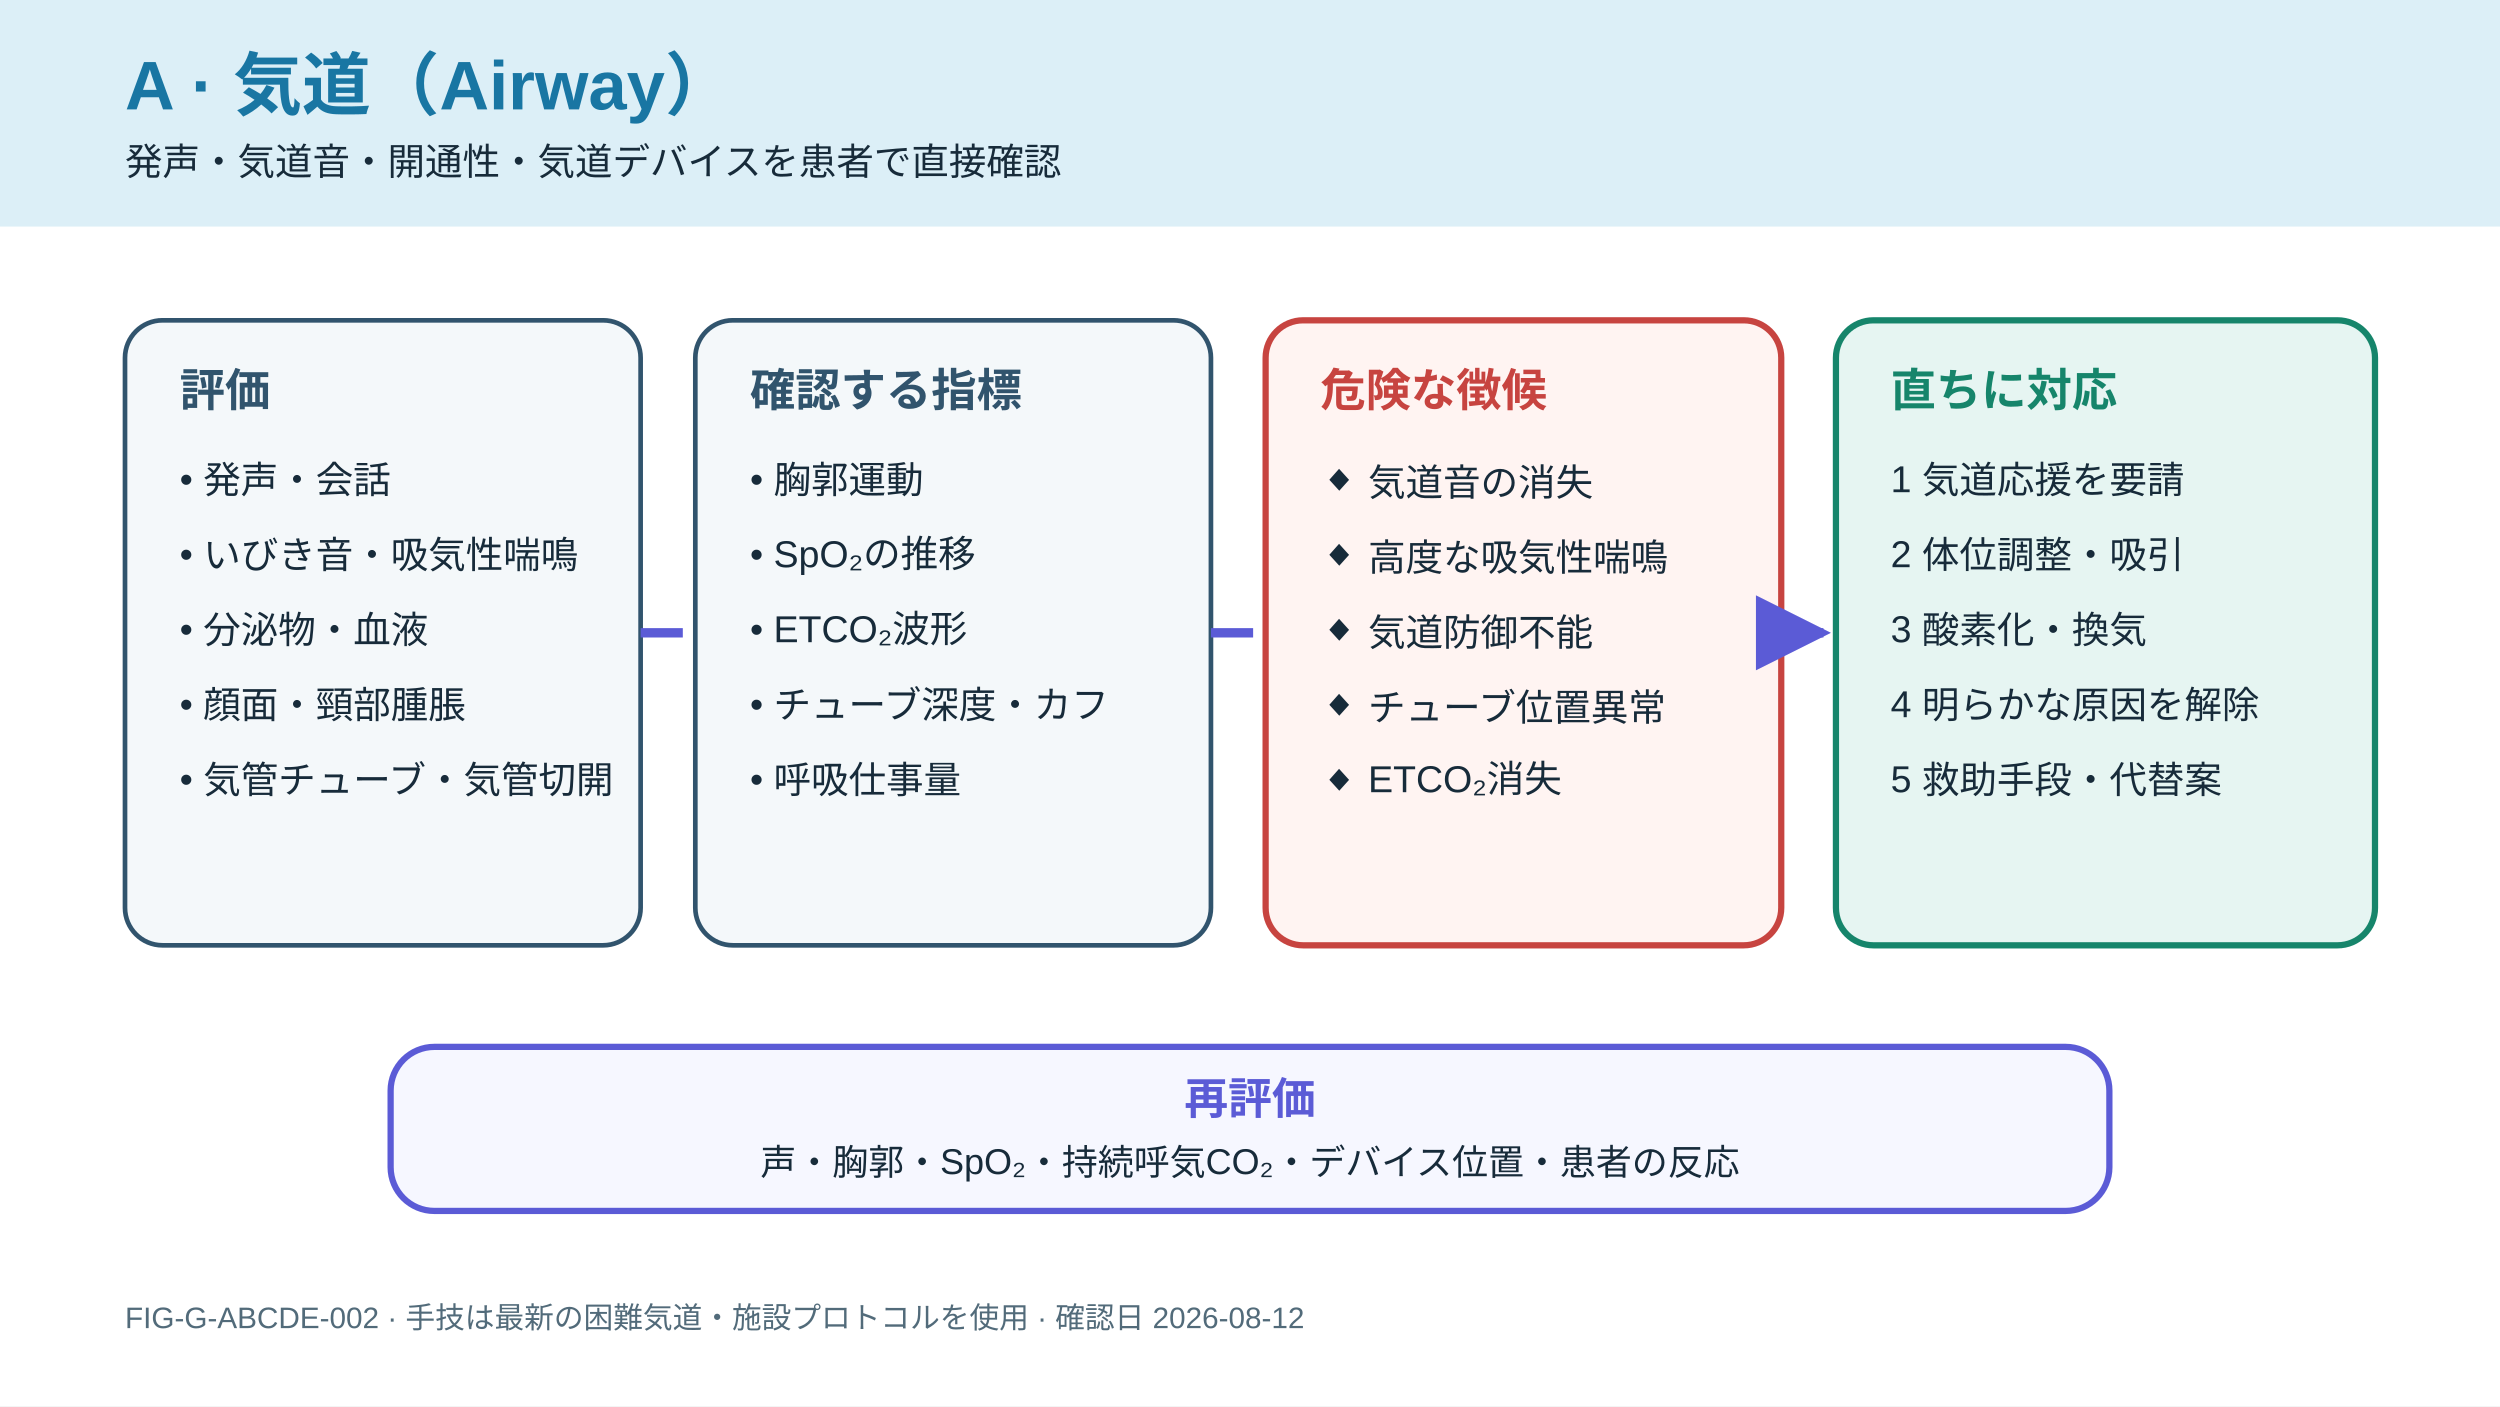
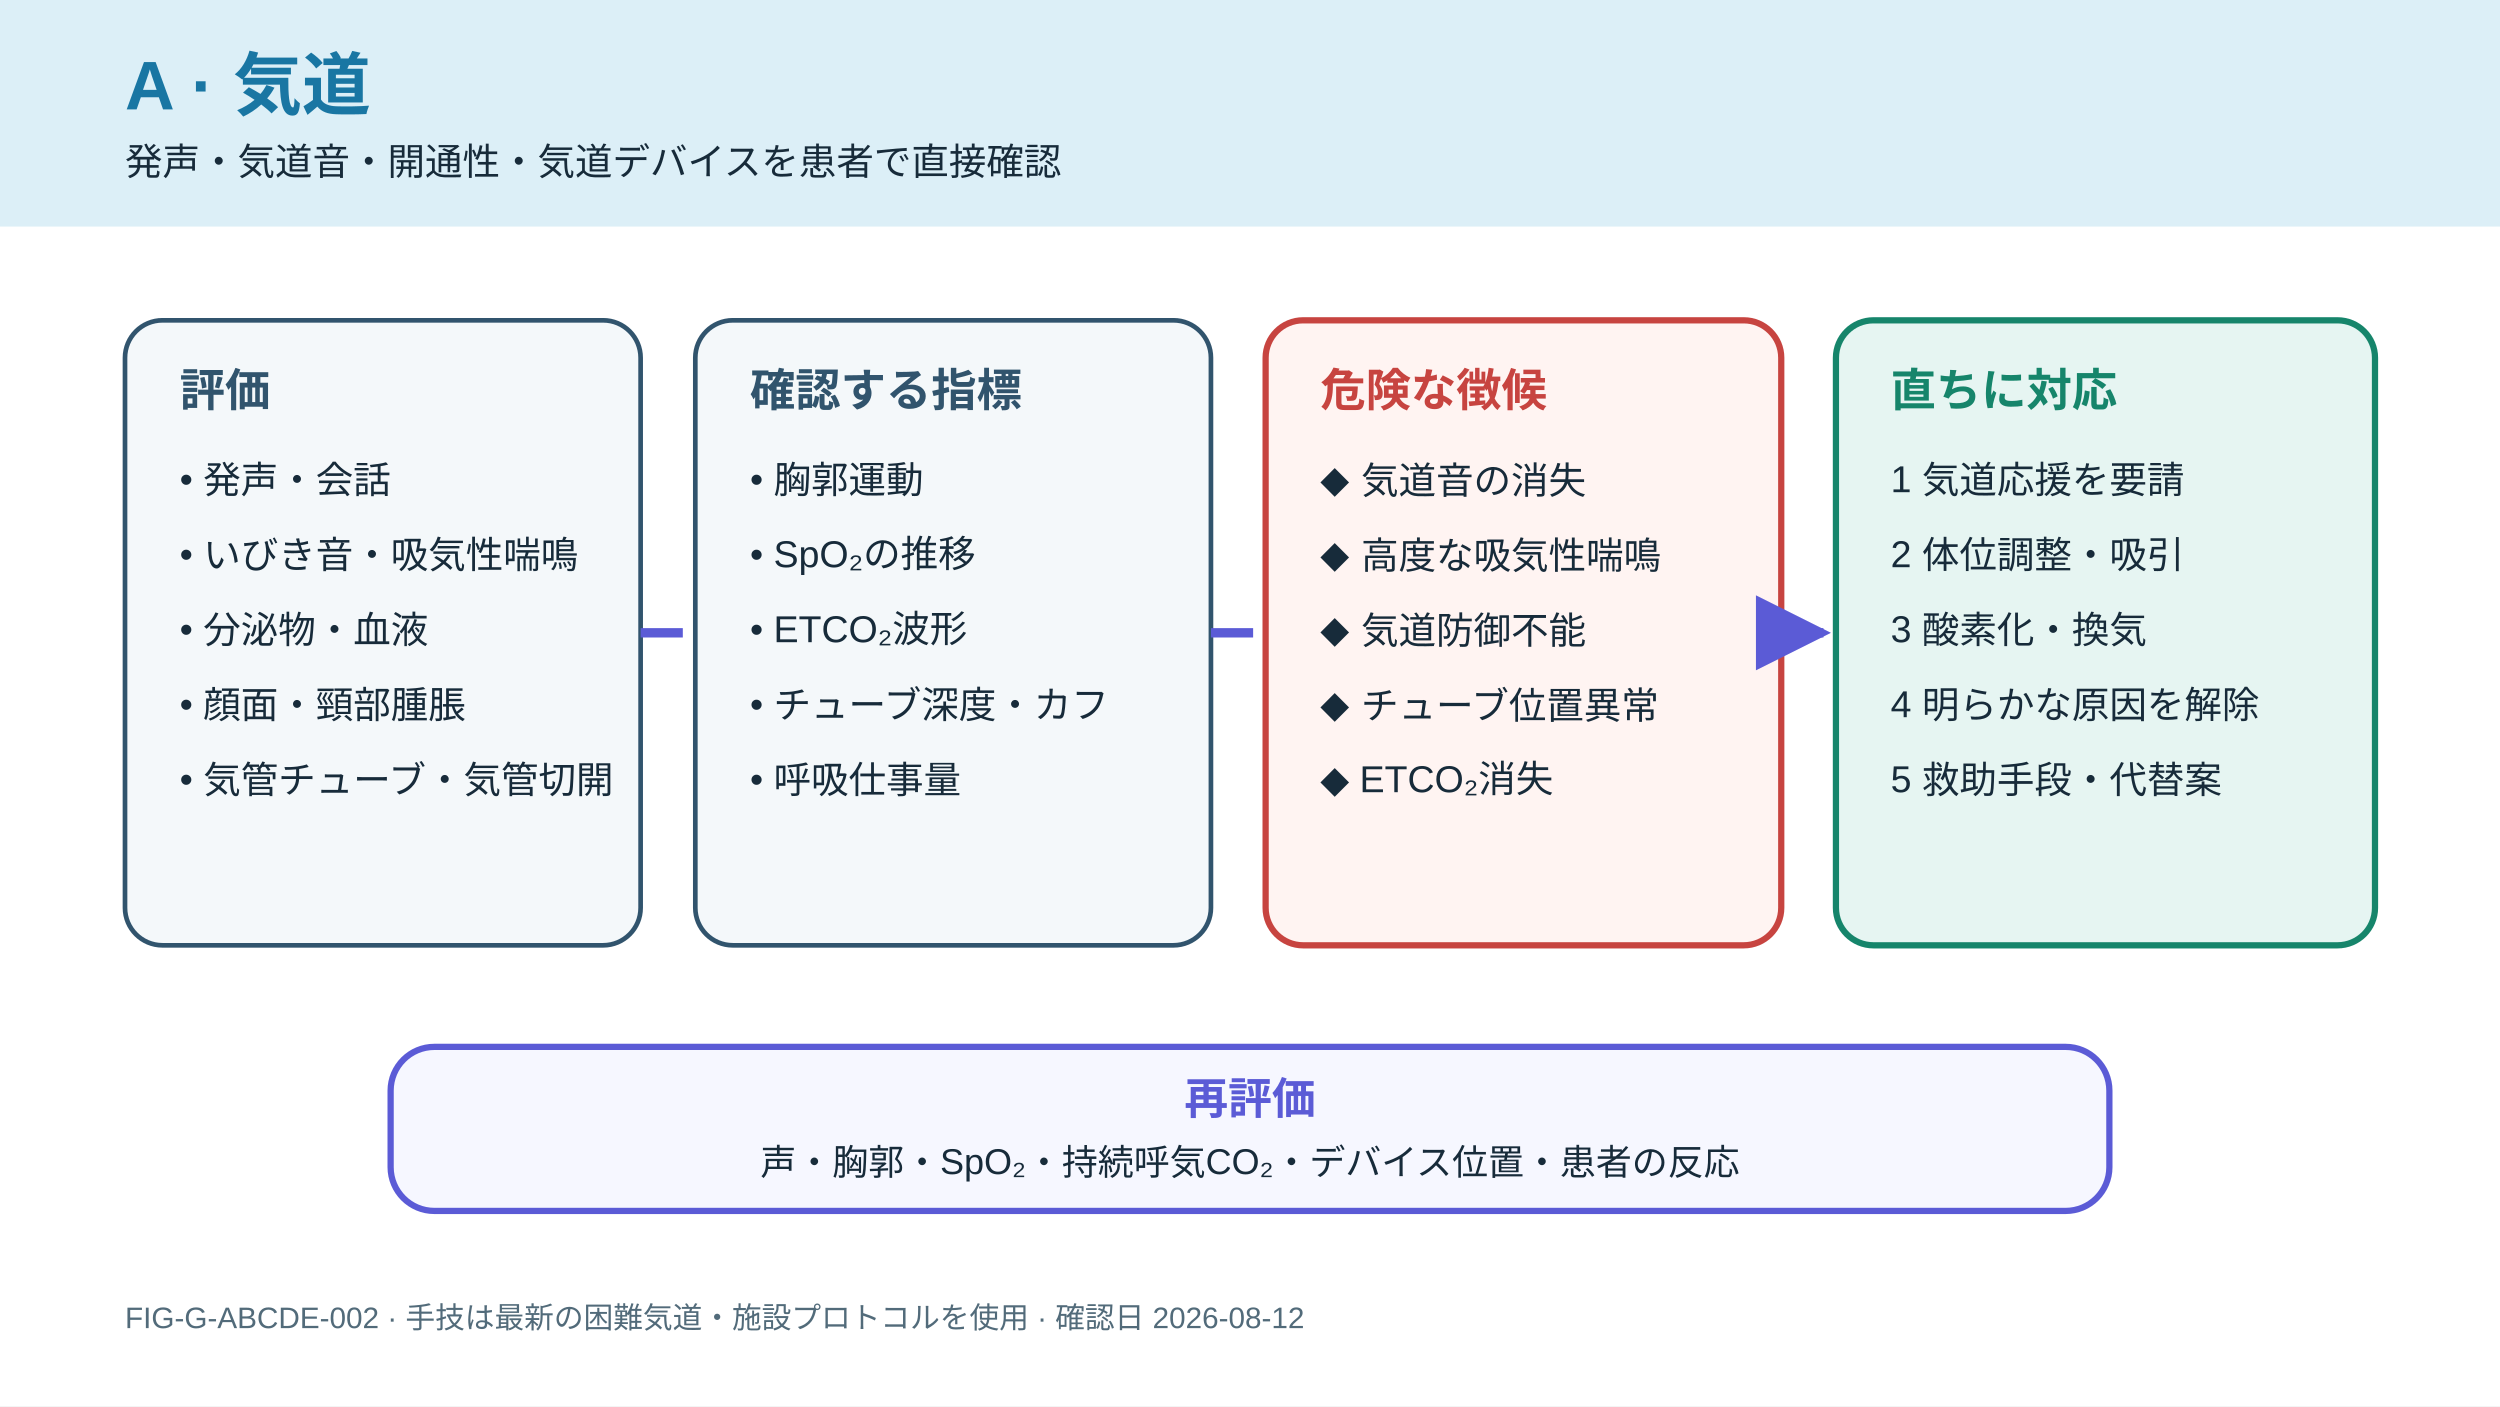
<svg xmlns="http://www.w3.org/2000/svg" width="1600" height="900" viewBox="0 0 1600 900" role="img" aria-labelledby="title desc">
  <defs>
    <marker id="a" viewBox="0 0 10 10" refX="9" refY="5" markerWidth="8" markerHeight="8" orient="auto">
      <path d="M0 0L10 5L0 10Z" fill="#5B5BD6" />
    </marker>
  </defs>
  <rect width="1600" height="900" fill="#fff" />
  <rect x="0" y="0" width="1600" height="145" fill="#DCEFF7" />
-   <text x="80" y="70" font-family="Arial" font-size="44" font-weight="700" fill="#1976A3">A · 気道（Airway）</text>
-   <text x="80" y="112" font-family="Arial" font-size="24" fill="#172B3A">発声・気道音・開通性・気道デバイスを患者で直接確認</text>
-   <g font-family="Arial">
+   <text x="80" y="70" font-family="Hiragino Sans, Yu Gothic, Arial, sans-serif" font-size="44" font-weight="700" fill="#1976A3">A · 気道</text>
+   <text x="80" y="112" font-family="Hiragino Sans, Yu Gothic, Arial, sans-serif" font-size="24" fill="#172B3A">発声・気道音・開通性・気道デバイスを患者で直接確認</text>
+   <g font-family="Hiragino Sans, Yu Gothic, Arial, sans-serif">
    <rect x="80" y="205" width="330" height="400" rx="24" fill="#F4F8FA" stroke="#31546D" stroke-width="3" />
    <text x="115" y="260" font-size="29" font-weight="700" fill="#31546D">評価</text>
    <text x="115" y="315" font-size="24" fill="#172B3A">
      <tspan x="115" dy="0">• 発声・会話</tspan>
      <tspan x="115" dy="48">• いびき音・吸気性喘鳴</tspan>
      <tspan x="115" dy="48">• 分泌物・血液</tspan>
      <tspan x="115" dy="48">• 顔面・頸部腫脹</tspan>
      <tspan x="115" dy="48">• 気管チューブ・気管切開</tspan>
    </text>
    <rect x="445" y="205" width="330" height="400" rx="24" fill="#F4F8FA" stroke="#31546D" stroke-width="3" />
    <text x="480" y="260" font-size="29" font-weight="700" fill="#31546D">確認する指標</text>
    <text x="480" y="315" font-size="24" fill="#172B3A">
      <tspan x="480" dy="0">• 胸郭運動</tspan>
      <tspan x="480" dy="48">• SpO₂の推移</tspan>
      <tspan x="480" dy="48">• ETCO₂波形</tspan>
      <tspan x="480" dy="48">• チューブ深度・カフ</tspan>
      <tspan x="480" dy="48">• 呼吸仕事量</tspan>
    </text>
    <rect x="810" y="205" width="330" height="400" rx="24" fill="#FFF4F2" stroke="#C74440" stroke-width="4" />
    <text x="845" y="260" font-size="29" font-weight="700" fill="#C74440">危険な徴候</text>
    <text x="845" y="315" font-size="24" fill="#172B3A">
      <tspan x="845" dy="0">◆ 気道音の消失</tspan>
      <tspan x="845" dy="48">◆ 高度な吸気性喘鳴</tspan>
      <tspan x="845" dy="48">◆ 気道防御不能</tspan>
      <tspan x="845" dy="48">◆ チューブ位置異常</tspan>
      <tspan x="845" dy="48">◆ ETCO₂消失</tspan>
    </text>
    <rect x="1175" y="205" width="345" height="400" rx="24" fill="#E6F5F2" stroke="#16856B" stroke-width="4" />
    <text x="1210" y="260" font-size="29" font-weight="700" fill="#16856B">直ちに対応</text>
    <text x="1210" y="315" font-size="24" fill="#172B3A">
      <tspan x="1210" dy="0">1  気道応援を要請</tspan>
      <tspan x="1210" dy="48">2  体位調整・吸引</tspan>
      <tspan x="1210" dy="48">3  酸素化・換気</tspan>
      <tspan x="1210" dy="48">4  明らかな原因を解除</tspan>
      <tspan x="1210" dy="48">5  救助手段・代替案</tspan>
    </text>
  </g>
  <path d="M410 405H437M775 405H802M1140 405H1167" stroke="#5B5BD6" stroke-width="6" marker-end="url(#a)" />
  <rect x="250" y="670" width="1100" height="105" rx="28" fill="#F6F7FF" stroke="#5B5BD6" stroke-width="4" />
-   <text x="800" y="713" text-anchor="middle" font-family="Arial" font-size="28" font-weight="700" fill="#5B5BD6">再評価</text>
-   <text x="800" y="752" text-anchor="middle" font-family="Arial" font-size="23" fill="#172B3A">声・胸郭・SpO₂・持続呼気CO₂・デバイス位置・患者の反応</text>
-   <text x="80" y="850" font-family="Arial" font-size="19" fill="#526B7A">FIG-G-ABCDE-002 · 手技は最新の困難気道・施設プロトコルを使用 · 確認日 2026-08-12</text>
+   <text x="800" y="713" text-anchor="middle" font-family="Hiragino Sans, Yu Gothic, Arial, sans-serif" font-size="28" font-weight="700" fill="#5B5BD6">再評価</text>
+   <text x="800" y="752" text-anchor="middle" font-family="Hiragino Sans, Yu Gothic, Arial, sans-serif" font-size="23" fill="#172B3A">声・胸郭・SpO₂・持続呼気CO₂・デバイス位置・患者の反応</text>
+   <text x="80" y="850" font-family="Hiragino Sans, Yu Gothic, Arial, sans-serif" font-size="19" fill="#526B7A">FIG-G-ABCDE-002 · 手技は最新の困難気道・施設プロトコルを使用 · 確認日 2026-08-12</text>
</svg>
